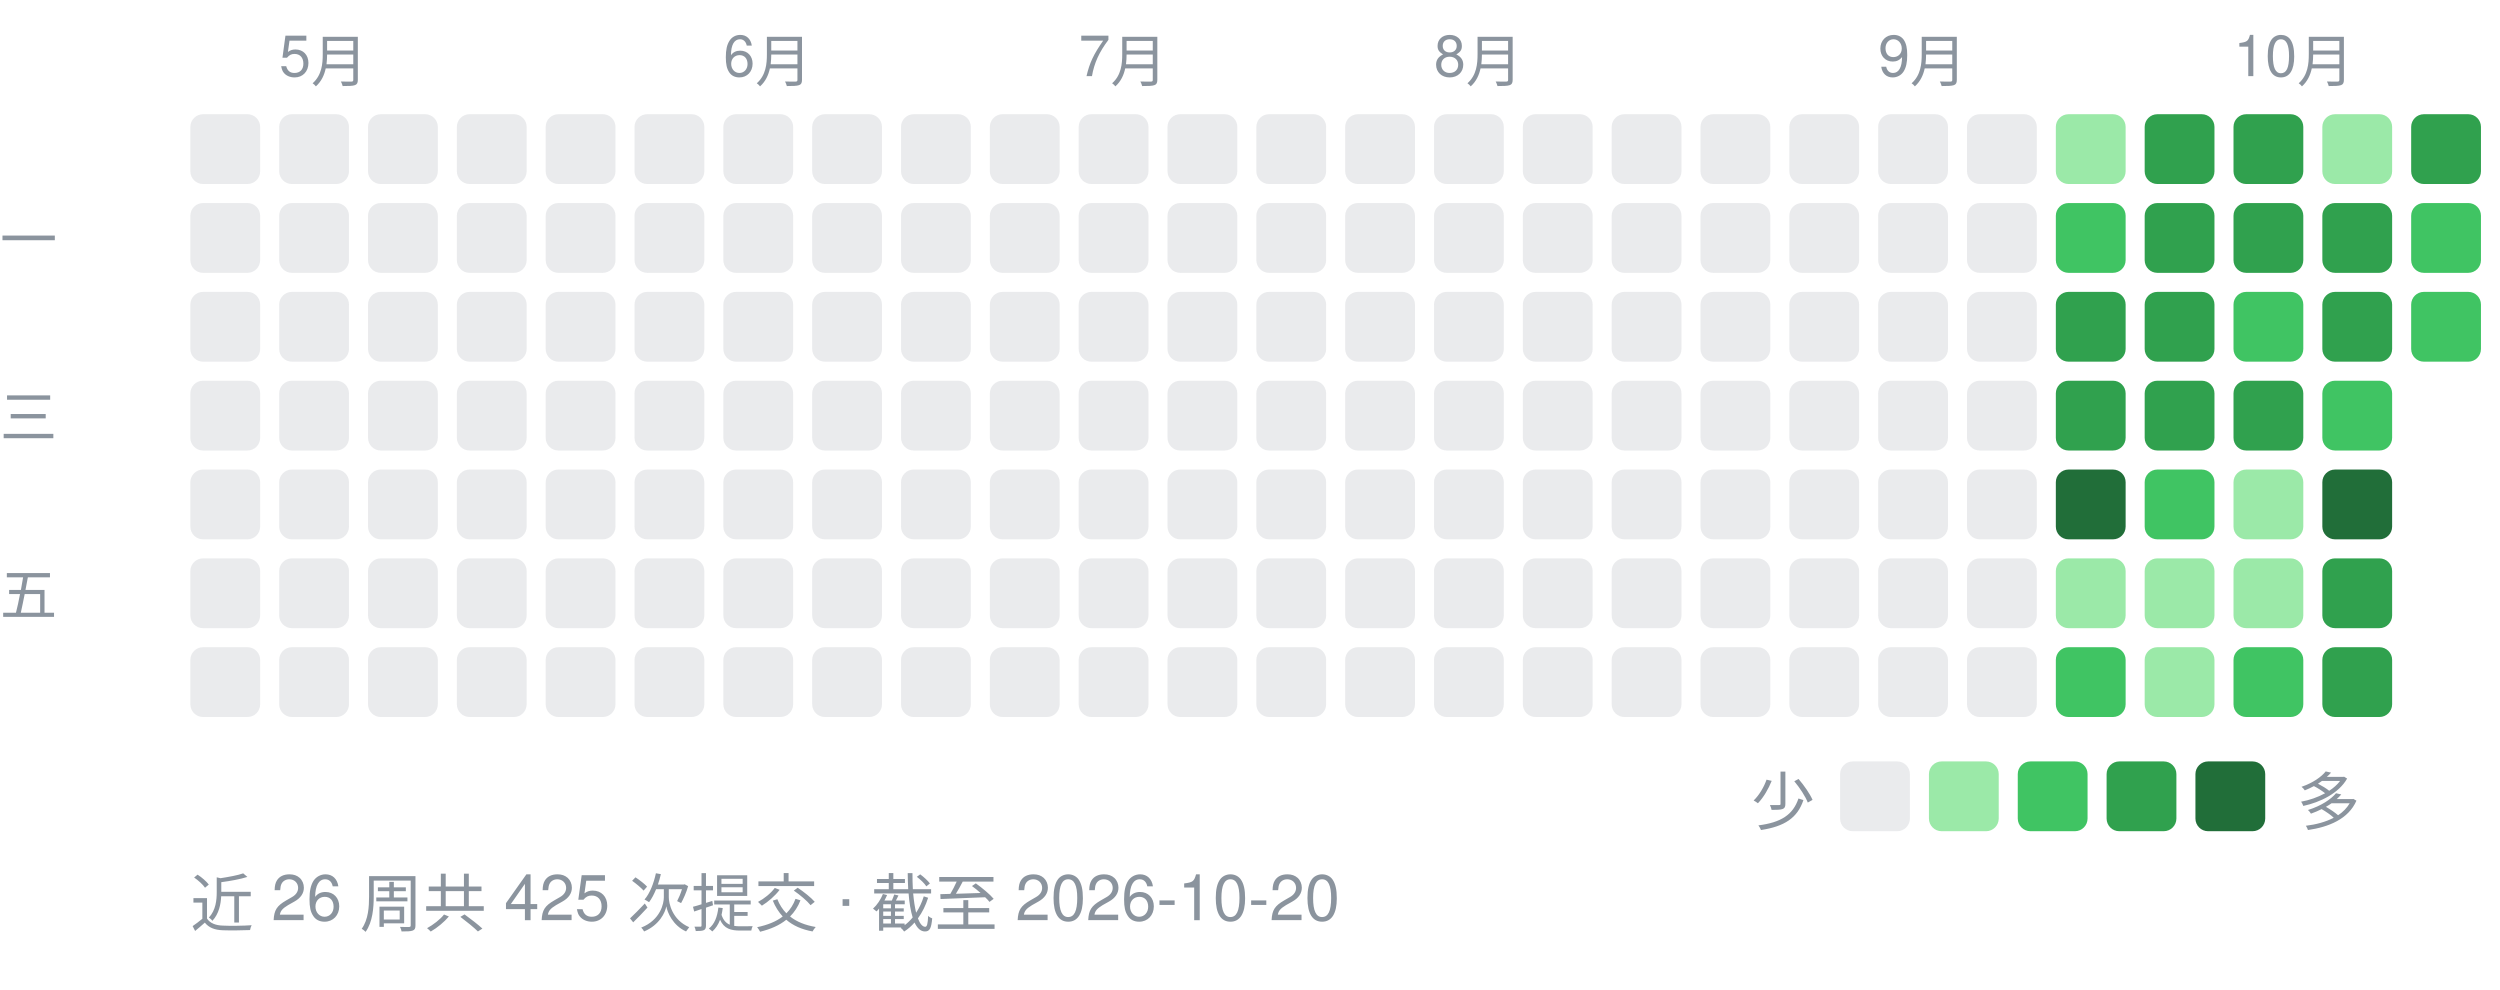
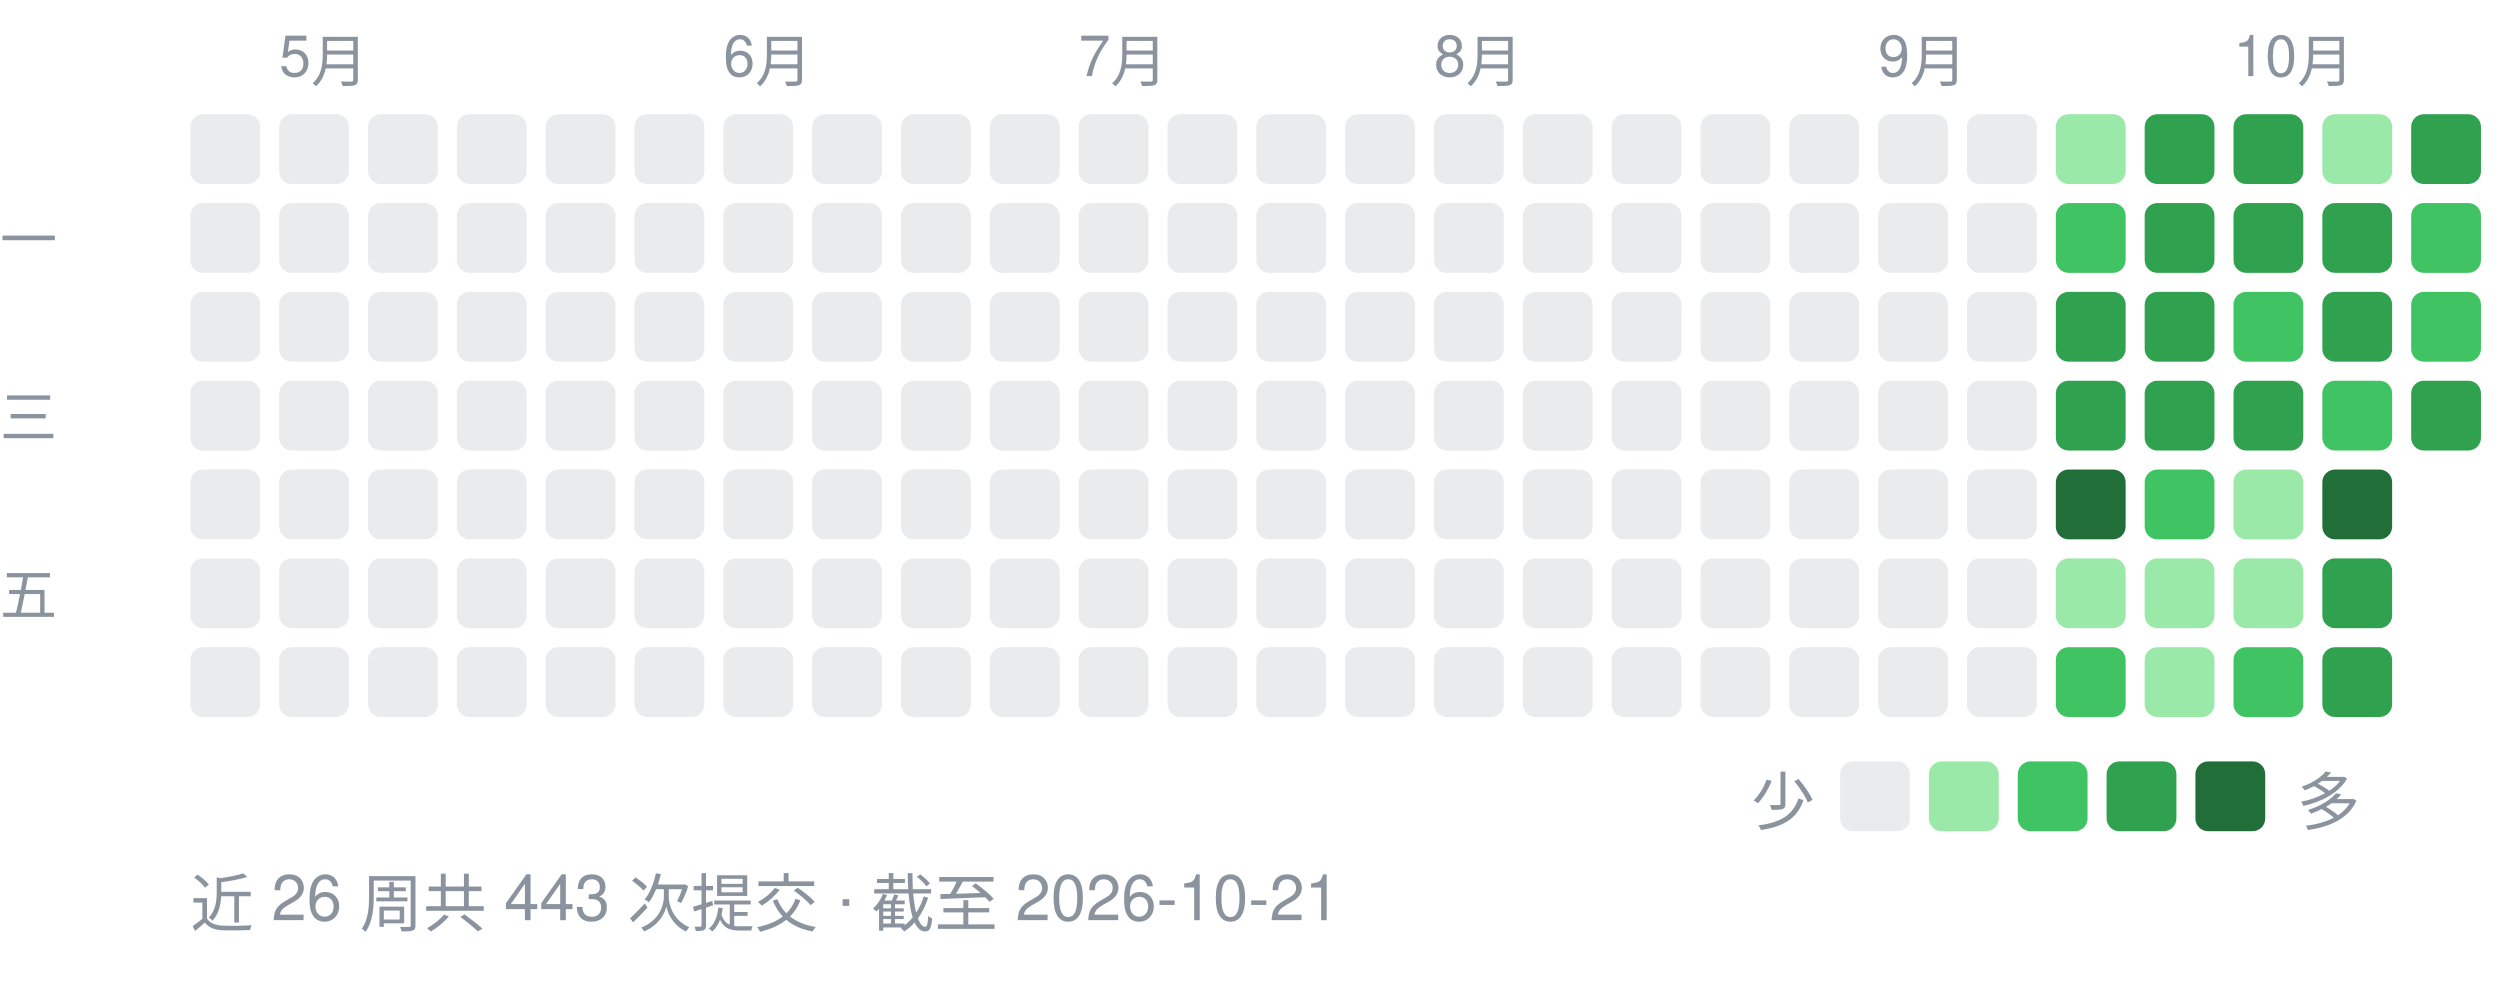
<svg xmlns="http://www.w3.org/2000/svg" width="394" height="156" viewBox="0 0 394 156" role="img">
  <g font-family="-apple-system,BlinkMacSystemFont,Segoe UI,Helvetica,Arial,PingFang SC,sans-serif" font-size="9" fill="#8b949e">
    <text x="44" y="12">5月</text>
    <text x="114" y="12">6月</text>
    <text x="170" y="12">7月</text>
    <text x="226" y="12">8月</text>
    <text x="296" y="12">9月</text>
    <text x="352" y="12">10月</text>
    <text x="0" y="41">一</text>
    <text x="0" y="69">三</text>
    <text x="0" y="97">五</text>
  </g>
  <rect x="30" y="18" width="11" height="11" rx="2" fill="rgba(139,148,158,0.18)" />
  <rect x="30" y="32" width="11" height="11" rx="2" fill="rgba(139,148,158,0.18)" />
  <rect x="30" y="46" width="11" height="11" rx="2" fill="rgba(139,148,158,0.18)" />
  <rect x="30" y="60" width="11" height="11" rx="2" fill="rgba(139,148,158,0.18)" />
  <rect x="30" y="74" width="11" height="11" rx="2" fill="rgba(139,148,158,0.18)" />
  <rect x="30" y="88" width="11" height="11" rx="2" fill="rgba(139,148,158,0.18)" />
  <rect x="30" y="102" width="11" height="11" rx="2" fill="rgba(139,148,158,0.18)" />
  <rect x="44" y="18" width="11" height="11" rx="2" fill="rgba(139,148,158,0.18)" />
  <rect x="44" y="32" width="11" height="11" rx="2" fill="rgba(139,148,158,0.18)" />
  <rect x="44" y="46" width="11" height="11" rx="2" fill="rgba(139,148,158,0.18)" />
  <rect x="44" y="60" width="11" height="11" rx="2" fill="rgba(139,148,158,0.18)" />
  <rect x="44" y="74" width="11" height="11" rx="2" fill="rgba(139,148,158,0.18)" />
  <rect x="44" y="88" width="11" height="11" rx="2" fill="rgba(139,148,158,0.18)" />
  <rect x="44" y="102" width="11" height="11" rx="2" fill="rgba(139,148,158,0.18)" />
  <rect x="58" y="18" width="11" height="11" rx="2" fill="rgba(139,148,158,0.18)" />
  <rect x="58" y="32" width="11" height="11" rx="2" fill="rgba(139,148,158,0.18)" />
  <rect x="58" y="46" width="11" height="11" rx="2" fill="rgba(139,148,158,0.18)" />
  <rect x="58" y="60" width="11" height="11" rx="2" fill="rgba(139,148,158,0.18)" />
  <rect x="58" y="74" width="11" height="11" rx="2" fill="rgba(139,148,158,0.18)" />
  <rect x="58" y="88" width="11" height="11" rx="2" fill="rgba(139,148,158,0.18)" />
  <rect x="58" y="102" width="11" height="11" rx="2" fill="rgba(139,148,158,0.18)" />
  <rect x="72" y="18" width="11" height="11" rx="2" fill="rgba(139,148,158,0.18)" />
  <rect x="72" y="32" width="11" height="11" rx="2" fill="rgba(139,148,158,0.18)" />
  <rect x="72" y="46" width="11" height="11" rx="2" fill="rgba(139,148,158,0.18)" />
  <rect x="72" y="60" width="11" height="11" rx="2" fill="rgba(139,148,158,0.18)" />
  <rect x="72" y="74" width="11" height="11" rx="2" fill="rgba(139,148,158,0.18)" />
  <rect x="72" y="88" width="11" height="11" rx="2" fill="rgba(139,148,158,0.18)" />
  <rect x="72" y="102" width="11" height="11" rx="2" fill="rgba(139,148,158,0.18)" />
  <rect x="86" y="18" width="11" height="11" rx="2" fill="rgba(139,148,158,0.18)" />
  <rect x="86" y="32" width="11" height="11" rx="2" fill="rgba(139,148,158,0.18)" />
  <rect x="86" y="46" width="11" height="11" rx="2" fill="rgba(139,148,158,0.18)" />
  <rect x="86" y="60" width="11" height="11" rx="2" fill="rgba(139,148,158,0.18)" />
  <rect x="86" y="74" width="11" height="11" rx="2" fill="rgba(139,148,158,0.18)" />
  <rect x="86" y="88" width="11" height="11" rx="2" fill="rgba(139,148,158,0.18)" />
  <rect x="86" y="102" width="11" height="11" rx="2" fill="rgba(139,148,158,0.18)" />
  <rect x="100" y="18" width="11" height="11" rx="2" fill="rgba(139,148,158,0.18)" />
  <rect x="100" y="32" width="11" height="11" rx="2" fill="rgba(139,148,158,0.18)" />
  <rect x="100" y="46" width="11" height="11" rx="2" fill="rgba(139,148,158,0.18)" />
  <rect x="100" y="60" width="11" height="11" rx="2" fill="rgba(139,148,158,0.18)" />
  <rect x="100" y="74" width="11" height="11" rx="2" fill="rgba(139,148,158,0.18)" />
  <rect x="100" y="88" width="11" height="11" rx="2" fill="rgba(139,148,158,0.18)" />
  <rect x="100" y="102" width="11" height="11" rx="2" fill="rgba(139,148,158,0.18)" />
  <rect x="114" y="18" width="11" height="11" rx="2" fill="rgba(139,148,158,0.18)" />
  <rect x="114" y="32" width="11" height="11" rx="2" fill="rgba(139,148,158,0.18)" />
  <rect x="114" y="46" width="11" height="11" rx="2" fill="rgba(139,148,158,0.18)" />
  <rect x="114" y="60" width="11" height="11" rx="2" fill="rgba(139,148,158,0.18)" />
  <rect x="114" y="74" width="11" height="11" rx="2" fill="rgba(139,148,158,0.18)" />
  <rect x="114" y="88" width="11" height="11" rx="2" fill="rgba(139,148,158,0.18)" />
  <rect x="114" y="102" width="11" height="11" rx="2" fill="rgba(139,148,158,0.18)" />
  <rect x="128" y="18" width="11" height="11" rx="2" fill="rgba(139,148,158,0.18)" />
  <rect x="128" y="32" width="11" height="11" rx="2" fill="rgba(139,148,158,0.18)" />
  <rect x="128" y="46" width="11" height="11" rx="2" fill="rgba(139,148,158,0.18)" />
  <rect x="128" y="60" width="11" height="11" rx="2" fill="rgba(139,148,158,0.18)" />
  <rect x="128" y="74" width="11" height="11" rx="2" fill="rgba(139,148,158,0.18)" />
  <rect x="128" y="88" width="11" height="11" rx="2" fill="rgba(139,148,158,0.18)" />
  <rect x="128" y="102" width="11" height="11" rx="2" fill="rgba(139,148,158,0.18)" />
  <rect x="142" y="18" width="11" height="11" rx="2" fill="rgba(139,148,158,0.18)" />
  <rect x="142" y="32" width="11" height="11" rx="2" fill="rgba(139,148,158,0.18)" />
  <rect x="142" y="46" width="11" height="11" rx="2" fill="rgba(139,148,158,0.18)" />
  <rect x="142" y="60" width="11" height="11" rx="2" fill="rgba(139,148,158,0.18)" />
  <rect x="142" y="74" width="11" height="11" rx="2" fill="rgba(139,148,158,0.18)" />
  <rect x="142" y="88" width="11" height="11" rx="2" fill="rgba(139,148,158,0.18)" />
  <rect x="142" y="102" width="11" height="11" rx="2" fill="rgba(139,148,158,0.18)" />
  <rect x="156" y="18" width="11" height="11" rx="2" fill="rgba(139,148,158,0.18)" />
  <rect x="156" y="32" width="11" height="11" rx="2" fill="rgba(139,148,158,0.18)" />
  <rect x="156" y="46" width="11" height="11" rx="2" fill="rgba(139,148,158,0.18)" />
  <rect x="156" y="60" width="11" height="11" rx="2" fill="rgba(139,148,158,0.18)" />
  <rect x="156" y="74" width="11" height="11" rx="2" fill="rgba(139,148,158,0.18)" />
  <rect x="156" y="88" width="11" height="11" rx="2" fill="rgba(139,148,158,0.18)" />
  <rect x="156" y="102" width="11" height="11" rx="2" fill="rgba(139,148,158,0.18)" />
  <rect x="170" y="18" width="11" height="11" rx="2" fill="rgba(139,148,158,0.18)" />
  <rect x="170" y="32" width="11" height="11" rx="2" fill="rgba(139,148,158,0.18)" />
  <rect x="170" y="46" width="11" height="11" rx="2" fill="rgba(139,148,158,0.18)" />
  <rect x="170" y="60" width="11" height="11" rx="2" fill="rgba(139,148,158,0.18)" />
  <rect x="170" y="74" width="11" height="11" rx="2" fill="rgba(139,148,158,0.18)" />
  <rect x="170" y="88" width="11" height="11" rx="2" fill="rgba(139,148,158,0.18)" />
  <rect x="170" y="102" width="11" height="11" rx="2" fill="rgba(139,148,158,0.18)" />
  <rect x="184" y="18" width="11" height="11" rx="2" fill="rgba(139,148,158,0.18)" />
  <rect x="184" y="32" width="11" height="11" rx="2" fill="rgba(139,148,158,0.18)" />
  <rect x="184" y="46" width="11" height="11" rx="2" fill="rgba(139,148,158,0.18)" />
  <rect x="184" y="60" width="11" height="11" rx="2" fill="rgba(139,148,158,0.18)" />
  <rect x="184" y="74" width="11" height="11" rx="2" fill="rgba(139,148,158,0.18)" />
  <rect x="184" y="88" width="11" height="11" rx="2" fill="rgba(139,148,158,0.18)" />
  <rect x="184" y="102" width="11" height="11" rx="2" fill="rgba(139,148,158,0.18)" />
  <rect x="198" y="18" width="11" height="11" rx="2" fill="rgba(139,148,158,0.18)" />
  <rect x="198" y="32" width="11" height="11" rx="2" fill="rgba(139,148,158,0.18)" />
  <rect x="198" y="46" width="11" height="11" rx="2" fill="rgba(139,148,158,0.18)" />
  <rect x="198" y="60" width="11" height="11" rx="2" fill="rgba(139,148,158,0.18)" />
  <rect x="198" y="74" width="11" height="11" rx="2" fill="rgba(139,148,158,0.18)" />
  <rect x="198" y="88" width="11" height="11" rx="2" fill="rgba(139,148,158,0.18)" />
  <rect x="198" y="102" width="11" height="11" rx="2" fill="rgba(139,148,158,0.18)" />
  <rect x="212" y="18" width="11" height="11" rx="2" fill="rgba(139,148,158,0.18)" />
  <rect x="212" y="32" width="11" height="11" rx="2" fill="rgba(139,148,158,0.18)" />
  <rect x="212" y="46" width="11" height="11" rx="2" fill="rgba(139,148,158,0.18)" />
  <rect x="212" y="60" width="11" height="11" rx="2" fill="rgba(139,148,158,0.18)" />
  <rect x="212" y="74" width="11" height="11" rx="2" fill="rgba(139,148,158,0.18)" />
  <rect x="212" y="88" width="11" height="11" rx="2" fill="rgba(139,148,158,0.18)" />
  <rect x="212" y="102" width="11" height="11" rx="2" fill="rgba(139,148,158,0.18)" />
  <rect x="226" y="18" width="11" height="11" rx="2" fill="rgba(139,148,158,0.18)" />
  <rect x="226" y="32" width="11" height="11" rx="2" fill="rgba(139,148,158,0.18)" />
  <rect x="226" y="46" width="11" height="11" rx="2" fill="rgba(139,148,158,0.18)" />
  <rect x="226" y="60" width="11" height="11" rx="2" fill="rgba(139,148,158,0.18)" />
  <rect x="226" y="74" width="11" height="11" rx="2" fill="rgba(139,148,158,0.18)" />
  <rect x="226" y="88" width="11" height="11" rx="2" fill="rgba(139,148,158,0.18)" />
  <rect x="226" y="102" width="11" height="11" rx="2" fill="rgba(139,148,158,0.18)" />
  <rect x="240" y="18" width="11" height="11" rx="2" fill="rgba(139,148,158,0.18)" />
  <rect x="240" y="32" width="11" height="11" rx="2" fill="rgba(139,148,158,0.18)" />
  <rect x="240" y="46" width="11" height="11" rx="2" fill="rgba(139,148,158,0.18)" />
  <rect x="240" y="60" width="11" height="11" rx="2" fill="rgba(139,148,158,0.18)" />
  <rect x="240" y="74" width="11" height="11" rx="2" fill="rgba(139,148,158,0.18)" />
  <rect x="240" y="88" width="11" height="11" rx="2" fill="rgba(139,148,158,0.18)" />
  <rect x="240" y="102" width="11" height="11" rx="2" fill="rgba(139,148,158,0.18)" />
  <rect x="254" y="18" width="11" height="11" rx="2" fill="rgba(139,148,158,0.18)" />
  <rect x="254" y="32" width="11" height="11" rx="2" fill="rgba(139,148,158,0.18)" />
  <rect x="254" y="46" width="11" height="11" rx="2" fill="rgba(139,148,158,0.18)" />
  <rect x="254" y="60" width="11" height="11" rx="2" fill="rgba(139,148,158,0.18)" />
  <rect x="254" y="74" width="11" height="11" rx="2" fill="rgba(139,148,158,0.18)" />
  <rect x="254" y="88" width="11" height="11" rx="2" fill="rgba(139,148,158,0.18)" />
  <rect x="254" y="102" width="11" height="11" rx="2" fill="rgba(139,148,158,0.18)" />
  <rect x="268" y="18" width="11" height="11" rx="2" fill="rgba(139,148,158,0.18)" />
  <rect x="268" y="32" width="11" height="11" rx="2" fill="rgba(139,148,158,0.18)" />
  <rect x="268" y="46" width="11" height="11" rx="2" fill="rgba(139,148,158,0.18)" />
  <rect x="268" y="60" width="11" height="11" rx="2" fill="rgba(139,148,158,0.18)" />
  <rect x="268" y="74" width="11" height="11" rx="2" fill="rgba(139,148,158,0.18)" />
  <rect x="268" y="88" width="11" height="11" rx="2" fill="rgba(139,148,158,0.18)" />
  <rect x="268" y="102" width="11" height="11" rx="2" fill="rgba(139,148,158,0.18)" />
  <rect x="282" y="18" width="11" height="11" rx="2" fill="rgba(139,148,158,0.18)" />
  <rect x="282" y="32" width="11" height="11" rx="2" fill="rgba(139,148,158,0.18)" />
  <rect x="282" y="46" width="11" height="11" rx="2" fill="rgba(139,148,158,0.18)" />
  <rect x="282" y="60" width="11" height="11" rx="2" fill="rgba(139,148,158,0.18)" />
  <rect x="282" y="74" width="11" height="11" rx="2" fill="rgba(139,148,158,0.18)" />
  <rect x="282" y="88" width="11" height="11" rx="2" fill="rgba(139,148,158,0.18)" />
  <rect x="282" y="102" width="11" height="11" rx="2" fill="rgba(139,148,158,0.18)" />
  <rect x="296" y="18" width="11" height="11" rx="2" fill="rgba(139,148,158,0.18)" />
  <rect x="296" y="32" width="11" height="11" rx="2" fill="rgba(139,148,158,0.18)" />
  <rect x="296" y="46" width="11" height="11" rx="2" fill="rgba(139,148,158,0.18)" />
  <rect x="296" y="60" width="11" height="11" rx="2" fill="rgba(139,148,158,0.18)" />
  <rect x="296" y="74" width="11" height="11" rx="2" fill="rgba(139,148,158,0.18)" />
  <rect x="296" y="88" width="11" height="11" rx="2" fill="rgba(139,148,158,0.18)" />
  <rect x="296" y="102" width="11" height="11" rx="2" fill="rgba(139,148,158,0.18)" />
  <rect x="310" y="18" width="11" height="11" rx="2" fill="rgba(139,148,158,0.18)" />
  <rect x="310" y="32" width="11" height="11" rx="2" fill="rgba(139,148,158,0.18)" />
  <rect x="310" y="46" width="11" height="11" rx="2" fill="rgba(139,148,158,0.18)" />
  <rect x="310" y="60" width="11" height="11" rx="2" fill="rgba(139,148,158,0.18)" />
  <rect x="310" y="74" width="11" height="11" rx="2" fill="rgba(139,148,158,0.18)" />
  <rect x="310" y="88" width="11" height="11" rx="2" fill="rgba(139,148,158,0.18)" />
  <rect x="310" y="102" width="11" height="11" rx="2" fill="rgba(139,148,158,0.18)" />
  <rect x="324" y="18" width="11" height="11" rx="2" fill="#9be9a8" />
  <rect x="324" y="32" width="11" height="11" rx="2" fill="#40c463" />
  <rect x="324" y="46" width="11" height="11" rx="2" fill="#30a14e" />
  <rect x="324" y="60" width="11" height="11" rx="2" fill="#30a14e" />
  <rect x="324" y="74" width="11" height="11" rx="2" fill="#216e39" />
  <rect x="324" y="88" width="11" height="11" rx="2" fill="#9be9a8" />
  <rect x="324" y="102" width="11" height="11" rx="2" fill="#40c463" />
  <rect x="338" y="18" width="11" height="11" rx="2" fill="#30a14e" />
  <rect x="338" y="32" width="11" height="11" rx="2" fill="#30a14e" />
  <rect x="338" y="46" width="11" height="11" rx="2" fill="#30a14e" />
  <rect x="338" y="60" width="11" height="11" rx="2" fill="#30a14e" />
  <rect x="338" y="74" width="11" height="11" rx="2" fill="#40c463" />
  <rect x="338" y="88" width="11" height="11" rx="2" fill="#9be9a8" />
  <rect x="338" y="102" width="11" height="11" rx="2" fill="#9be9a8" />
  <rect x="352" y="18" width="11" height="11" rx="2" fill="#30a14e" />
  <rect x="352" y="32" width="11" height="11" rx="2" fill="#30a14e" />
  <rect x="352" y="46" width="11" height="11" rx="2" fill="#40c463" />
  <rect x="352" y="60" width="11" height="11" rx="2" fill="#30a14e" />
  <rect x="352" y="74" width="11" height="11" rx="2" fill="#9be9a8" />
  <rect x="352" y="88" width="11" height="11" rx="2" fill="#9be9a8" />
  <rect x="352" y="102" width="11" height="11" rx="2" fill="#40c463" />
  <rect x="366" y="18" width="11" height="11" rx="2" fill="#9be9a8" />
  <rect x="366" y="32" width="11" height="11" rx="2" fill="#30a14e" />
  <rect x="366" y="46" width="11" height="11" rx="2" fill="#30a14e" />
  <rect x="366" y="60" width="11" height="11" rx="2" fill="#40c463" />
  <rect x="366" y="74" width="11" height="11" rx="2" fill="#216e39" />
  <rect x="366" y="88" width="11" height="11" rx="2" fill="#30a14e" />
  <rect x="366" y="102" width="11" height="11" rx="2" fill="#30a14e" />
  <rect x="380" y="18" width="11" height="11" rx="2" fill="#30a14e" />
  <rect x="380" y="32" width="11" height="11" rx="2" fill="#40c463" />
  <rect x="380" y="46" width="11" height="11" rx="2" fill="#40c463" />
+   <rect x="380" y="60" width="11" height="11" rx="2" fill="#30a14e" />
  <g font-family="-apple-system,BlinkMacSystemFont,Segoe UI,Helvetica,Arial,PingFang SC,sans-serif" font-size="10" fill="#8b949e">
-     <text x="30" y="146">近 26 周共 425 次提交 · 截至 2026-10-20</text>
+     <text x="30" y="146">近 26 周共 443 次提交 · 截至 2026-10-21</text>
    <text x="286" y="130" text-anchor="end">少</text>
    <rect x="290" y="120" width="11" height="11" rx="2" fill="rgba(139,148,158,0.18)" />
    <rect x="304" y="120" width="11" height="11" rx="2" fill="#9be9a8" />
    <rect x="318" y="120" width="11" height="11" rx="2" fill="#40c463" />
    <rect x="332" y="120" width="11" height="11" rx="2" fill="#30a14e" />
    <rect x="346" y="120" width="11" height="11" rx="2" fill="#216e39" />
    <text x="362" y="130">多</text>
  </g>
</svg>
